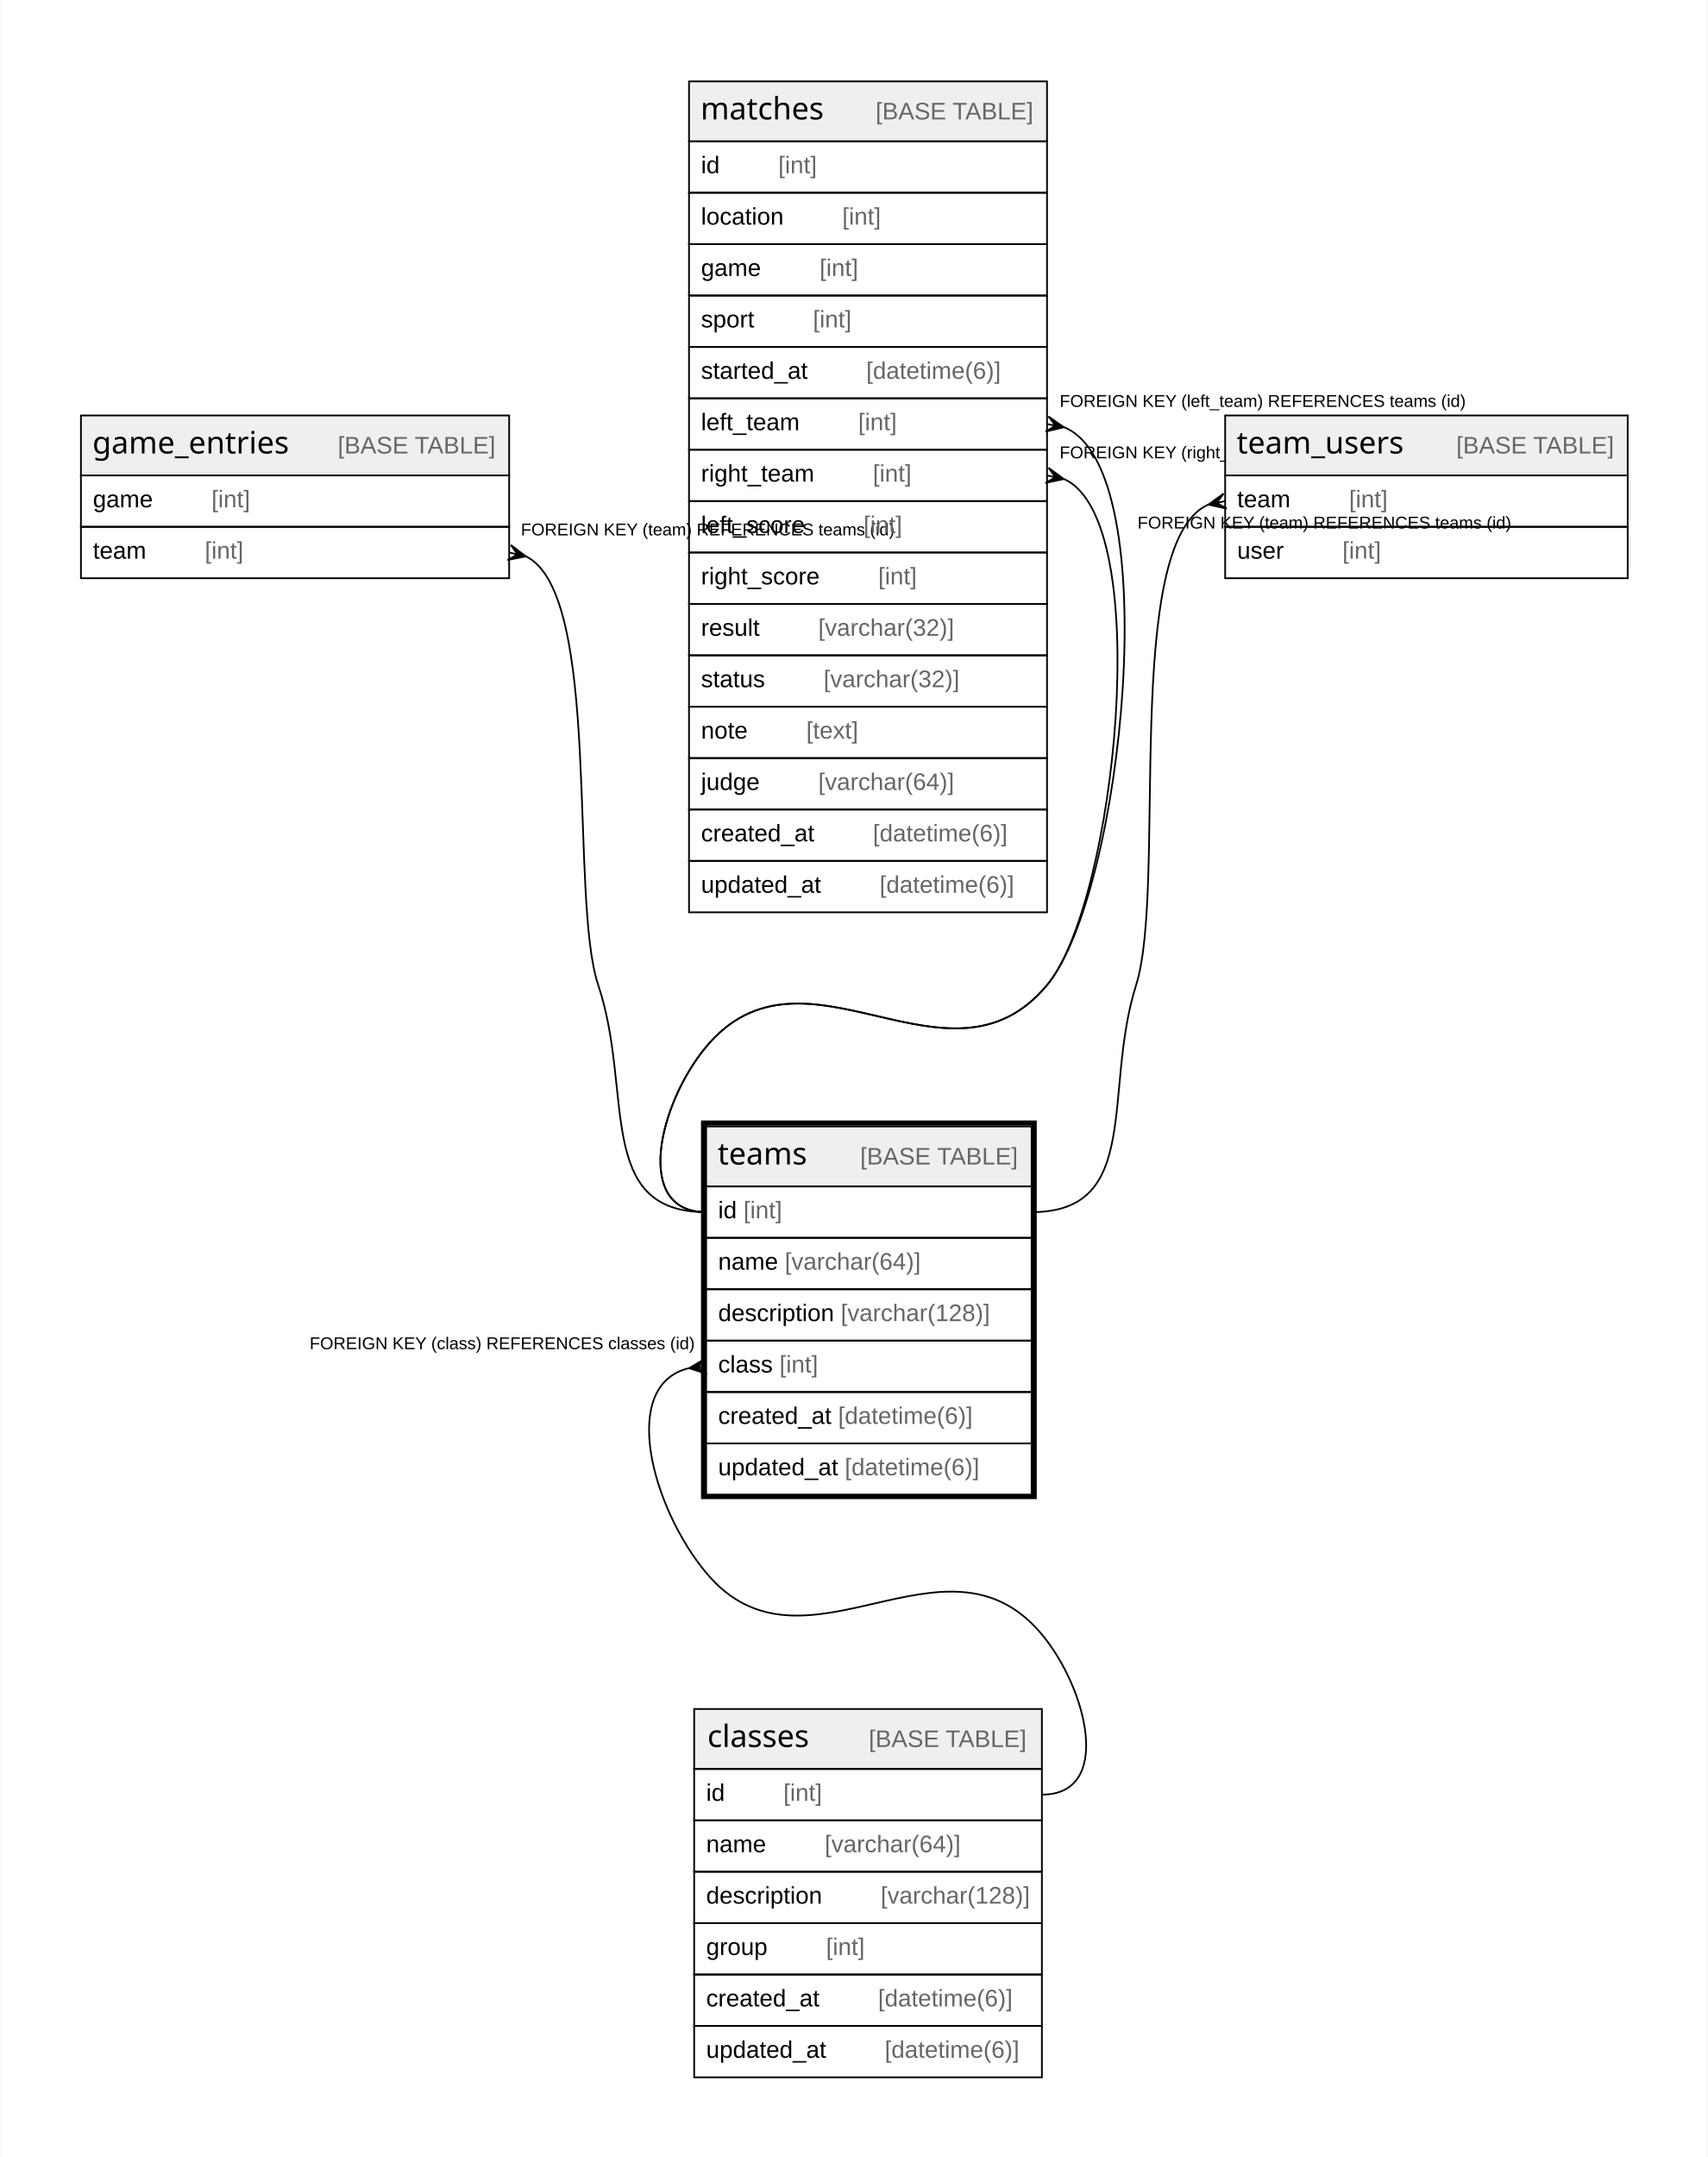
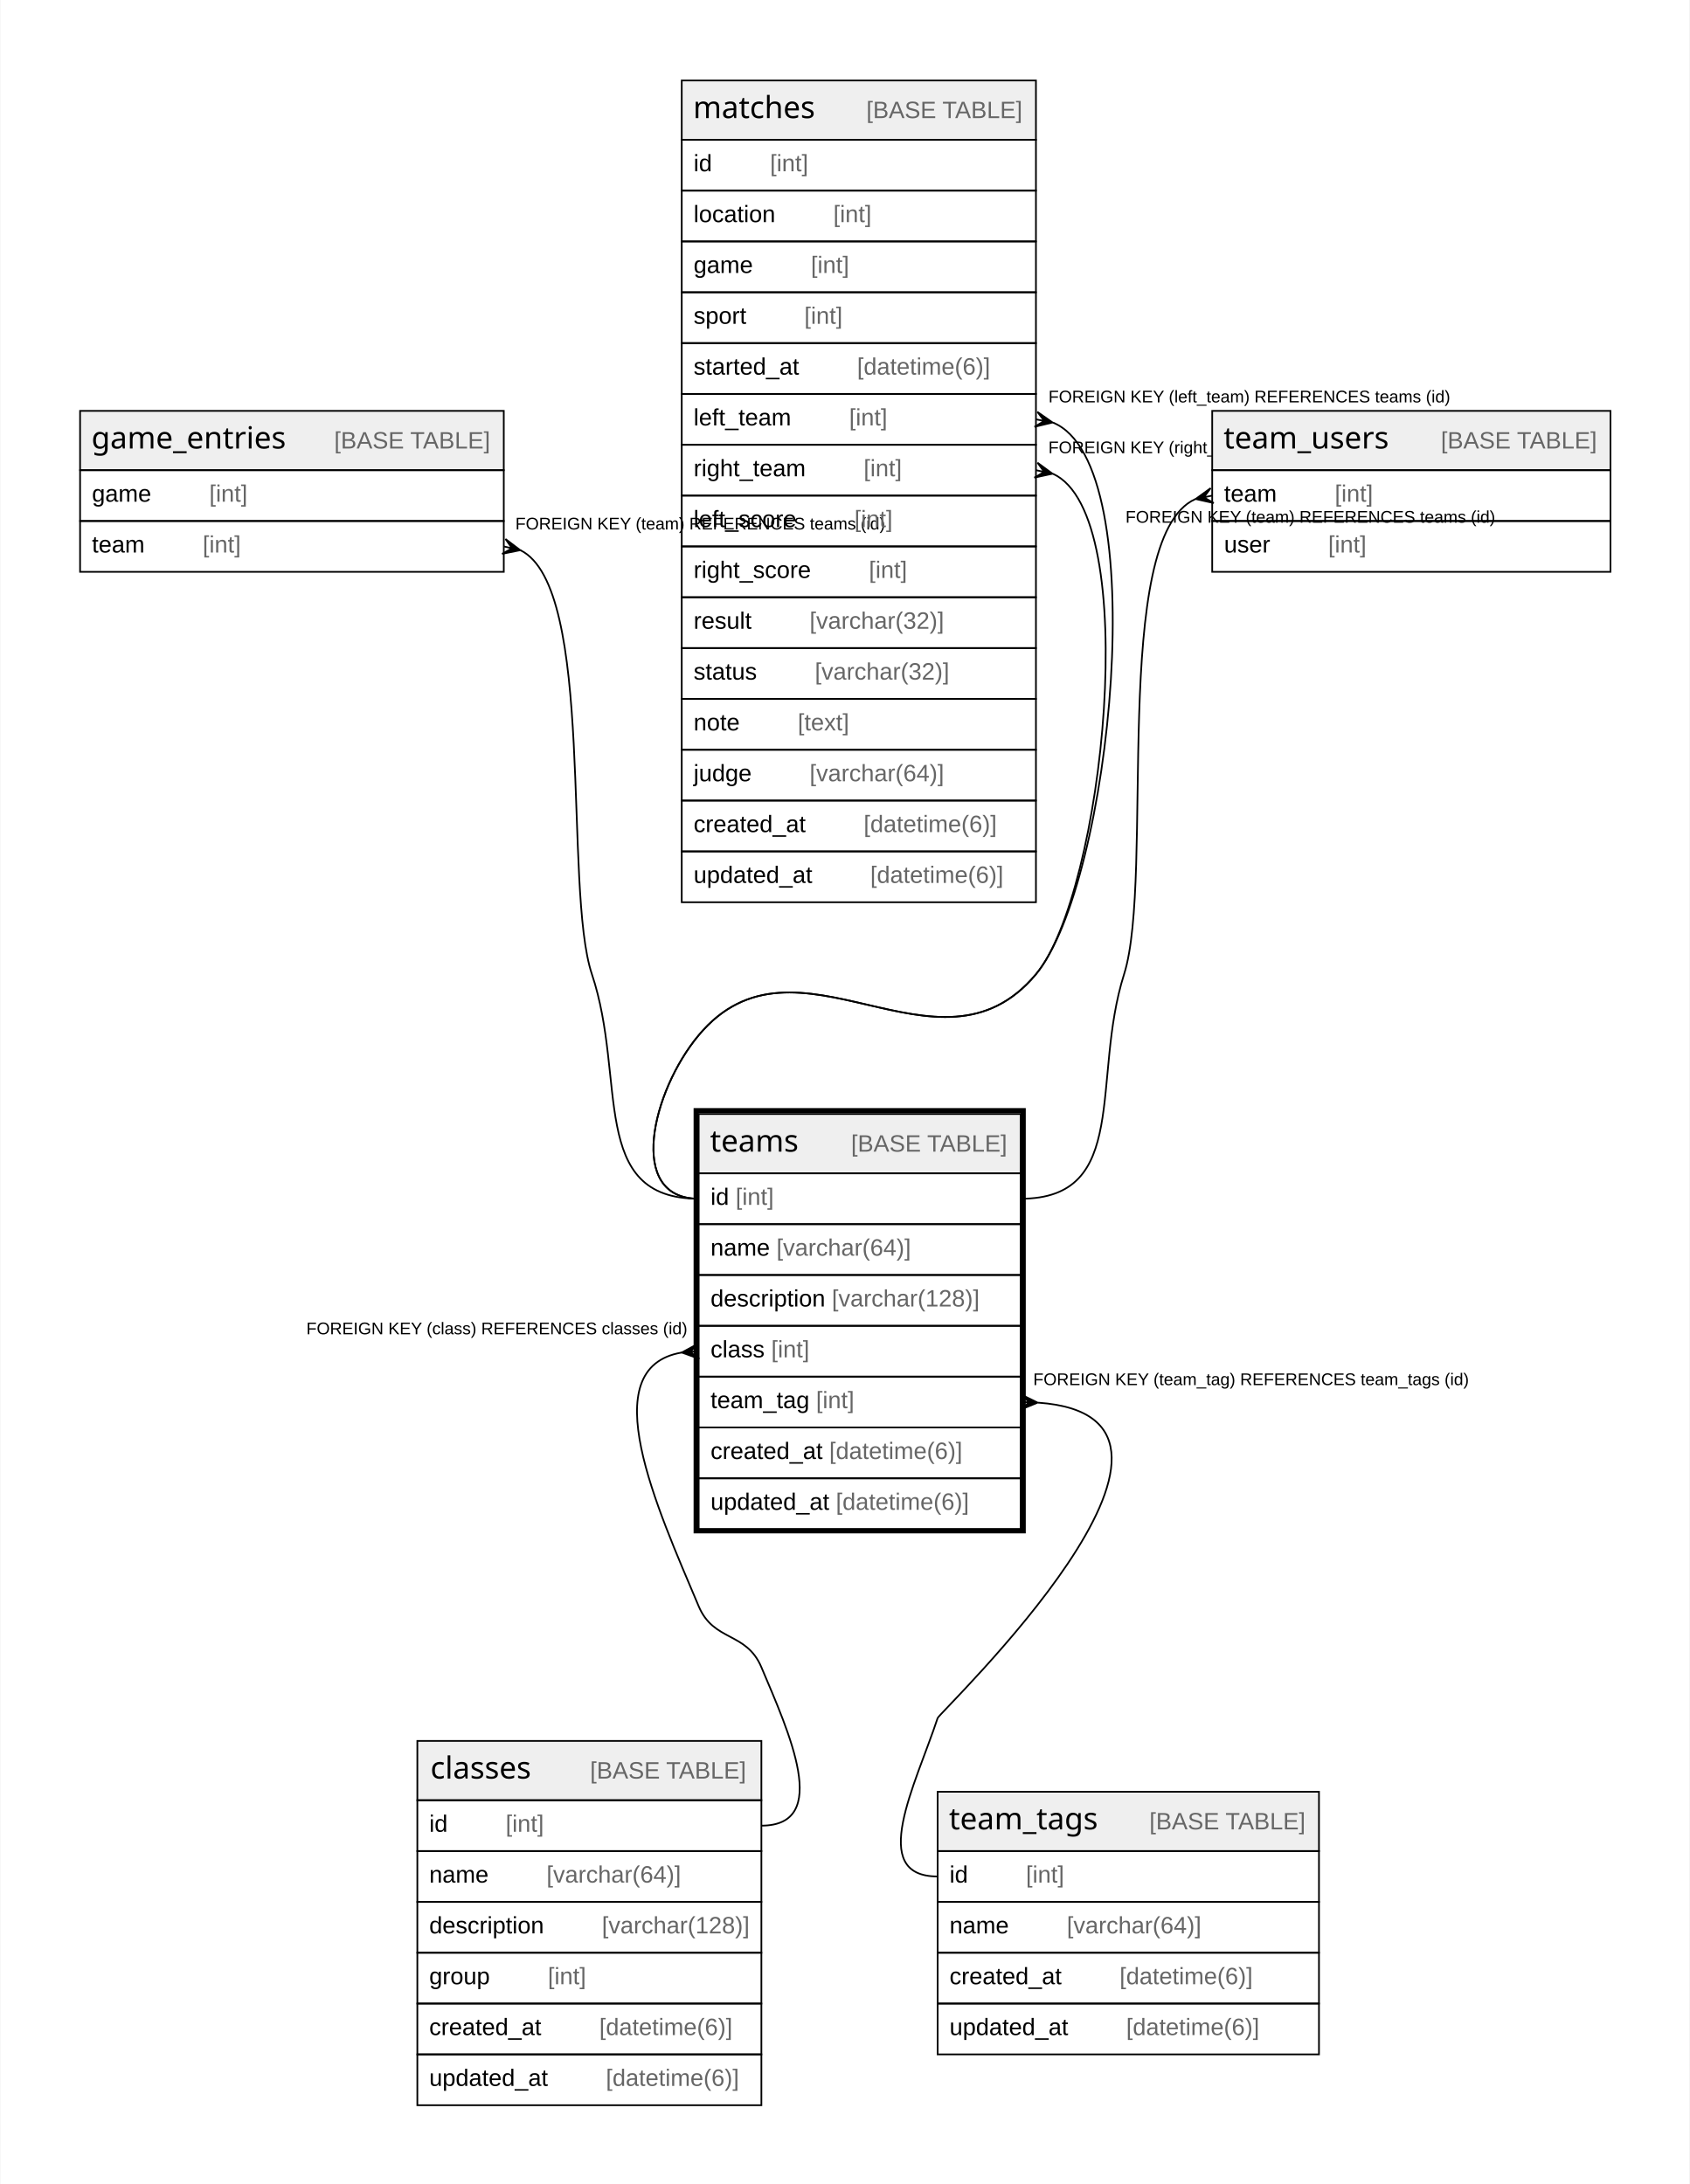
- <svg xmlns="http://www.w3.org/2000/svg" width="997pt" height="1259pt" viewBox="0.00 0.00 996.50 1259.00">
-   <g id="graph0" class="graph" transform="scale(1 1) rotate(0) translate(4 1255)">
-     <polygon fill="#ffffff" stroke="transparent" points="-4,4 -4,-1255 992.5,-1255 992.5,4 -4,4" />
+ <svg xmlns="http://www.w3.org/2000/svg" width="997pt" height="1289pt" viewBox="0.00 0.00 996.50 1289.00">
+   <g id="graph0" class="graph" transform="scale(1 1) rotate(0) translate(4 1285)">
+     <polygon fill="#ffffff" stroke="transparent" points="-4,4 -4,-1285 992.5,-1285 992.5,4 -4,4" />
    <g id="node1" class="node">
-       <polygon fill="#efefef" stroke="transparent" points="408,-562.5 408,-597.5 598,-597.5 598,-562.5 408,-562.5" />
-       <polygon fill="none" stroke="#000000" points="408,-562.5 408,-597.5 598,-597.5 598,-562.5 408,-562.5" />
-       <text text-anchor="start" x="414.713" y="-575.3" font-family="Arial Bold" font-size="18.00" fill="#000000">teams</text>
-       <text text-anchor="start" x="463.719" y="-575.3" font-family="Arial" font-size="14.00" fill="#000000">    </text>
-       <text text-anchor="start" x="497.924" y="-575.3" font-family="Arial" font-size="14.00" fill="#666666">[BASE TABLE]</text>
+       <polygon fill="#efefef" stroke="transparent" points="408,-592.5 408,-627.5 598,-627.5 598,-592.5 408,-592.5" />
+       <polygon fill="none" stroke="#000000" points="408,-592.5 408,-627.5 598,-627.5 598,-592.5 408,-592.5" />
+       <text text-anchor="start" x="414.713" y="-605.3" font-family="Arial Bold" font-size="18.00" fill="#000000">teams</text>
+       <text text-anchor="start" x="463.719" y="-605.3" font-family="Arial" font-size="14.00" fill="#000000">    </text>
+       <text text-anchor="start" x="497.924" y="-605.3" font-family="Arial" font-size="14.00" fill="#666666">[BASE TABLE]</text>
+       <polygon fill="none" stroke="#000000" points="408,-562.5 408,-592.5 598,-592.5 598,-562.5 408,-562.5" />
+       <text text-anchor="start" x="415" y="-573.9" font-family="Arial" font-size="14.00" fill="#000000">id </text>
+       <text text-anchor="start" x="429.78" y="-573.9" font-family="Arial" font-size="14.00" fill="#666666">[int]</text>
      <polygon fill="none" stroke="#000000" points="408,-532.5 408,-562.5 598,-562.5 598,-532.5 408,-532.5" />
-       <text text-anchor="start" x="415" y="-543.9" font-family="Arial" font-size="14.00" fill="#000000">id </text>
-       <text text-anchor="start" x="429.78" y="-543.9" font-family="Arial" font-size="14.00" fill="#666666">[int]</text>
+       <text text-anchor="start" x="415" y="-543.9" font-family="Arial" font-size="14.00" fill="#000000">name </text>
+       <text text-anchor="start" x="453.899" y="-543.9" font-family="Arial" font-size="14.00" fill="#666666">[varchar(64)]</text>
      <polygon fill="none" stroke="#000000" points="408,-502.5 408,-532.5 598,-532.5 598,-502.5 408,-502.5" />
-       <text text-anchor="start" x="415" y="-513.9" font-family="Arial" font-size="14.00" fill="#000000">name </text>
-       <text text-anchor="start" x="453.899" y="-513.9" font-family="Arial" font-size="14.00" fill="#666666">[varchar(64)]</text>
+       <text text-anchor="start" x="415" y="-513.9" font-family="Arial" font-size="14.00" fill="#000000">description </text>
+       <text text-anchor="start" x="486.568" y="-513.9" font-family="Arial" font-size="14.00" fill="#666666">[varchar(128)]</text>
      <polygon fill="none" stroke="#000000" points="408,-472.5 408,-502.5 598,-502.5 598,-472.5 408,-472.5" />
-       <text text-anchor="start" x="415" y="-483.9" font-family="Arial" font-size="14.00" fill="#000000">description </text>
-       <text text-anchor="start" x="486.568" y="-483.9" font-family="Arial" font-size="14.00" fill="#666666">[varchar(128)]</text>
+       <text text-anchor="start" x="415" y="-483.9" font-family="Arial" font-size="14.00" fill="#000000">class </text>
+       <text text-anchor="start" x="450.78" y="-483.9" font-family="Arial" font-size="14.00" fill="#666666">[int]</text>
      <polygon fill="none" stroke="#000000" points="408,-442.5 408,-472.5 598,-472.5 598,-442.5 408,-442.5" />
-       <text text-anchor="start" x="415" y="-453.9" font-family="Arial" font-size="14.00" fill="#000000">class </text>
-       <text text-anchor="start" x="450.78" y="-453.9" font-family="Arial" font-size="14.00" fill="#666666">[int]</text>
+       <text text-anchor="start" x="415" y="-453.9" font-family="Arial" font-size="14.00" fill="#000000">team_tag </text>
+       <text text-anchor="start" x="477.245" y="-453.9" font-family="Arial" font-size="14.00" fill="#666666">[int]</text>
      <polygon fill="none" stroke="#000000" points="408,-412.5 408,-442.5 598,-442.5 598,-412.5 408,-412.5" />
      <text text-anchor="start" x="415" y="-423.9" font-family="Arial" font-size="14.00" fill="#000000">created_at </text>
      <text text-anchor="start" x="485.028" y="-423.9" font-family="Arial" font-size="14.00" fill="#666666">[datetime(6)]</text>
      <polygon fill="none" stroke="#000000" points="408,-382.5 408,-412.5 598,-412.5 598,-382.5 408,-382.5" />
      <text text-anchor="start" x="415" y="-393.9" font-family="Arial" font-size="14.00" fill="#000000">updated_at </text>
      <text text-anchor="start" x="488.933" y="-393.9" font-family="Arial" font-size="14.00" fill="#666666">[datetime(6)]</text>
-       <polygon fill="none" stroke="#000000" stroke-width="3" points="406.5,-381.5 406.5,-599.5 599.5,-599.5 599.5,-381.5 406.5,-381.5" />
+       <polygon fill="none" stroke="#000000" stroke-width="3" points="406.5,-381.5 406.5,-629.5 599.5,-629.5 599.5,-381.5 406.5,-381.5" />
    </g>
    <g id="node5" class="node">
-       <polygon fill="#efefef" stroke="transparent" points="401,-222.5 401,-257.5 604,-257.5 604,-222.5 401,-222.5" />
-       <polygon fill="none" stroke="#000000" points="401,-222.5 401,-257.5 604,-257.5 604,-222.5 401,-222.5" />
-       <text text-anchor="start" x="408.713" y="-235.3" font-family="Arial Bold" font-size="18.00" fill="#000000">classes</text>
-       <text text-anchor="start" x="468.719" y="-235.3" font-family="Arial" font-size="14.00" fill="#000000">    </text>
-       <text text-anchor="start" x="502.924" y="-235.3" font-family="Arial" font-size="14.00" fill="#666666">[BASE TABLE]</text>
-       <polygon fill="none" stroke="#000000" points="401,-192.5 401,-222.5 604,-222.5 604,-192.5 401,-192.5" />
-       <text text-anchor="start" x="408" y="-203.9" font-family="Arial" font-size="14.00" fill="#000000">id    </text>
-       <text text-anchor="start" x="453.094" y="-203.9" font-family="Arial" font-size="14.00" fill="#666666">[int]</text>
-       <polygon fill="none" stroke="#000000" points="401,-162.5 401,-192.5 604,-192.5 604,-162.5 401,-162.5" />
-       <text text-anchor="start" x="408" y="-173.9" font-family="Arial" font-size="14.00" fill="#000000">name    </text>
-       <text text-anchor="start" x="477.213" y="-173.9" font-family="Arial" font-size="14.00" fill="#666666">[varchar(64)]</text>
-       <polygon fill="none" stroke="#000000" points="401,-132.5 401,-162.5 604,-162.5 604,-132.5 401,-132.5" />
-       <text text-anchor="start" x="407.999" y="-143.9" font-family="Arial" font-size="14.00" fill="#000000">description    </text>
-       <text text-anchor="start" x="509.882" y="-143.9" font-family="Arial" font-size="14.00" fill="#666666">[varchar(128)]</text>
-       <polygon fill="none" stroke="#000000" points="401,-102.5 401,-132.5 604,-132.5 604,-102.5 401,-102.5" />
-       <text text-anchor="start" x="408" y="-113.9" font-family="Arial" font-size="14.00" fill="#000000">group    </text>
-       <text text-anchor="start" x="477.996" y="-113.9" font-family="Arial" font-size="14.00" fill="#666666">[int]</text>
-       <polygon fill="none" stroke="#000000" points="401,-72.5 401,-102.5 604,-102.5 604,-72.5 401,-72.5" />
-       <text text-anchor="start" x="408" y="-83.9" font-family="Arial" font-size="14.00" fill="#000000">created_at    </text>
-       <text text-anchor="start" x="508.342" y="-83.9" font-family="Arial" font-size="14.00" fill="#666666">[datetime(6)]</text>
-       <polygon fill="none" stroke="#000000" points="401,-42.5 401,-72.5 604,-72.5 604,-42.5 401,-42.5" />
-       <text text-anchor="start" x="408" y="-53.9" font-family="Arial" font-size="14.00" fill="#000000">updated_at    </text>
-       <text text-anchor="start" x="512.247" y="-53.9" font-family="Arial" font-size="14.00" fill="#666666">[datetime(6)]</text>
+       <polygon fill="#efefef" stroke="transparent" points="242,-222.5 242,-257.5 445,-257.5 445,-222.5 242,-222.5" />
+       <polygon fill="none" stroke="#000000" points="242,-222.5 242,-257.5 445,-257.5 445,-222.5 242,-222.5" />
+       <text text-anchor="start" x="249.713" y="-235.3" font-family="Arial Bold" font-size="18.00" fill="#000000">classes</text>
+       <text text-anchor="start" x="309.719" y="-235.3" font-family="Arial" font-size="14.00" fill="#000000">    </text>
+       <text text-anchor="start" x="343.924" y="-235.3" font-family="Arial" font-size="14.00" fill="#666666">[BASE TABLE]</text>
+       <polygon fill="none" stroke="#000000" points="242,-192.5 242,-222.5 445,-222.5 445,-192.5 242,-192.5" />
+       <text text-anchor="start" x="249" y="-203.9" font-family="Arial" font-size="14.00" fill="#000000">id    </text>
+       <text text-anchor="start" x="294.094" y="-203.9" font-family="Arial" font-size="14.00" fill="#666666">[int]</text>
+       <polygon fill="none" stroke="#000000" points="242,-162.5 242,-192.5 445,-192.5 445,-162.5 242,-162.5" />
+       <text text-anchor="start" x="249" y="-173.9" font-family="Arial" font-size="14.00" fill="#000000">name    </text>
+       <text text-anchor="start" x="318.213" y="-173.9" font-family="Arial" font-size="14.00" fill="#666666">[varchar(64)]</text>
+       <polygon fill="none" stroke="#000000" points="242,-132.5 242,-162.5 445,-162.5 445,-132.5 242,-132.5" />
+       <text text-anchor="start" x="248.999" y="-143.9" font-family="Arial" font-size="14.00" fill="#000000">description    </text>
+       <text text-anchor="start" x="350.882" y="-143.9" font-family="Arial" font-size="14.00" fill="#666666">[varchar(128)]</text>
+       <polygon fill="none" stroke="#000000" points="242,-102.5 242,-132.5 445,-132.5 445,-102.5 242,-102.5" />
+       <text text-anchor="start" x="249" y="-113.9" font-family="Arial" font-size="14.00" fill="#000000">group    </text>
+       <text text-anchor="start" x="318.996" y="-113.9" font-family="Arial" font-size="14.00" fill="#666666">[int]</text>
+       <polygon fill="none" stroke="#000000" points="242,-72.5 242,-102.5 445,-102.5 445,-72.5 242,-72.5" />
+       <text text-anchor="start" x="249" y="-83.9" font-family="Arial" font-size="14.00" fill="#000000">created_at    </text>
+       <text text-anchor="start" x="349.342" y="-83.9" font-family="Arial" font-size="14.00" fill="#666666">[datetime(6)]</text>
+       <polygon fill="none" stroke="#000000" points="242,-42.5 242,-72.5 445,-72.5 445,-42.5 242,-42.5" />
+       <text text-anchor="start" x="249" y="-53.9" font-family="Arial" font-size="14.00" fill="#000000">updated_at    </text>
+       <text text-anchor="start" x="353.247" y="-53.9" font-family="Arial" font-size="14.00" fill="#666666">[datetime(6)]</text>
    </g>
    <g id="edge5" class="edge">
-       <path fill="none" stroke="#000000" d="M398.019,-456.425C357.15,-446.83 376.065,-375.335 408,-337 464.689,-268.951 547.311,-369.049 604,-301 630.598,-269.072 645.556,-207.5 604,-207.5" />
-       <polygon fill="#000000" stroke="#000000" points="398.058,-456.429 407.518,-461.974 403.029,-456.965 408,-457.5 408,-457.5 408,-457.5 403.029,-456.965 408.482,-453.026 398.058,-456.429 398.058,-456.429" />
-       <text text-anchor="start" x="176.503" y="-467.5" font-family="Arial" font-size="10.00" fill="#000000">FOREIGN KEY (class) REFERENCES classes (id)</text>
+       <path fill="none" stroke="#000000" d="M397.973,-486.722C345.537,-477.86 383.403,-395.251 408,-337 416.925,-315.863 436.075,-322.137 445,-301 461.165,-262.717 486.556,-207.5 445,-207.5" />
+       <polygon fill="#000000" stroke="#000000" points="398.03,-486.726 407.652,-491.986 403.015,-487.113 408,-487.5 408,-487.5 408,-487.5 403.015,-487.113 408.348,-483.014 398.03,-486.726 398.03,-486.726" />
+       <text text-anchor="start" x="176.503" y="-497.5" font-family="Arial" font-size="10.00" fill="#000000">FOREIGN KEY (class) REFERENCES classes (id)</text>
+     </g>
+     <g id="node6" class="node">
+       <polygon fill="#efefef" stroke="transparent" points="549,-192.5 549,-227.5 774,-227.5 774,-192.5 549,-192.5" />
+       <polygon fill="none" stroke="#000000" points="549,-192.5 549,-227.5 774,-227.5 774,-192.5 549,-192.5" />
+       <text text-anchor="start" x="555.702" y="-205.3" font-family="Arial Bold" font-size="18.00" fill="#000000">team_tags</text>
+       <text text-anchor="start" x="639.73" y="-205.3" font-family="Arial" font-size="14.00" fill="#000000">    </text>
+       <text text-anchor="start" x="673.935" y="-205.3" font-family="Arial" font-size="14.00" fill="#666666">[BASE TABLE]</text>
+       <polygon fill="none" stroke="#000000" points="549,-162.5 549,-192.5 774,-192.5 774,-162.5 549,-162.5" />
+       <text text-anchor="start" x="556" y="-173.9" font-family="Arial" font-size="14.00" fill="#000000">id    </text>
+       <text text-anchor="start" x="601.094" y="-173.9" font-family="Arial" font-size="14.00" fill="#666666">[int]</text>
+       <polygon fill="none" stroke="#000000" points="549,-132.5 549,-162.5 774,-162.5 774,-132.5 549,-132.5" />
+       <text text-anchor="start" x="556" y="-143.9" font-family="Arial" font-size="14.00" fill="#000000">name    </text>
+       <text text-anchor="start" x="625.213" y="-143.9" font-family="Arial" font-size="14.00" fill="#666666">[varchar(64)]</text>
+       <polygon fill="none" stroke="#000000" points="549,-102.5 549,-132.5 774,-132.5 774,-102.5 549,-102.5" />
+       <text text-anchor="start" x="556" y="-113.9" font-family="Arial" font-size="14.00" fill="#000000">created_at    </text>
+       <text text-anchor="start" x="656.342" y="-113.9" font-family="Arial" font-size="14.00" fill="#666666">[datetime(6)]</text>
+       <polygon fill="none" stroke="#000000" points="549,-72.5 549,-102.5 774,-102.5 774,-72.5 549,-72.5" />
+       <text text-anchor="start" x="556" y="-83.9" font-family="Arial" font-size="14.00" fill="#000000">updated_at    </text>
+       <text text-anchor="start" x="660.247" y="-83.9" font-family="Arial" font-size="14.00" fill="#666666">[datetime(6)]</text>
+     </g>
+     <g id="edge6" class="edge">
+       <path fill="none" stroke="#000000" d="M608.348,-457.152C732.647,-448.324 550.135,-274.434 549,-271 535.955,-231.545 507.444,-177.5 549,-177.5" />
+       <polygon fill="#000000" stroke="#000000" points="607.994,-457.164 597.849,-453.002 602.997,-457.332 598,-457.5 598,-457.5 598,-457.5 602.997,-457.332 598.151,-461.998 607.994,-457.164 607.994,-457.164" />
+       <text text-anchor="start" x="605.379" y="-467.5" font-family="Arial" font-size="10.00" fill="#000000">FOREIGN KEY (team_tag) REFERENCES team_tags (id)</text>
    </g>
    <g id="node2" class="node">
-       <polygon fill="#efefef" stroke="transparent" points="43,-977.5 43,-1012.5 293,-1012.5 293,-977.5 43,-977.5" />
-       <polygon fill="none" stroke="#000000" points="43,-977.5 43,-1012.5 293,-1012.5 293,-977.5 43,-977.5" />
-       <text text-anchor="start" x="49.704" y="-990.3" font-family="Arial Bold" font-size="18.00" fill="#000000">game_entries</text>
-       <text text-anchor="start" x="158.728" y="-990.3" font-family="Arial" font-size="14.00" fill="#000000">    </text>
-       <text text-anchor="start" x="192.933" y="-990.3" font-family="Arial" font-size="14.00" fill="#666666">[BASE TABLE]</text>
+       <polygon fill="#efefef" stroke="transparent" points="43,-1007.5 43,-1042.5 293,-1042.5 293,-1007.5 43,-1007.5" />
+       <polygon fill="none" stroke="#000000" points="43,-1007.5 43,-1042.5 293,-1042.5 293,-1007.5 43,-1007.5" />
+       <text text-anchor="start" x="49.704" y="-1020.3" font-family="Arial Bold" font-size="18.00" fill="#000000">game_entries</text>
+       <text text-anchor="start" x="158.728" y="-1020.3" font-family="Arial" font-size="14.00" fill="#000000">    </text>
+       <text text-anchor="start" x="192.933" y="-1020.3" font-family="Arial" font-size="14.00" fill="#666666">[BASE TABLE]</text>
+       <polygon fill="none" stroke="#000000" points="43,-977.5 43,-1007.5 293,-1007.5 293,-977.5 43,-977.5" />
+       <text text-anchor="start" x="50" y="-988.9" font-family="Arial" font-size="14.00" fill="#000000">game    </text>
+       <text text-anchor="start" x="119.213" y="-988.9" font-family="Arial" font-size="14.00" fill="#666666">[int]</text>
      <polygon fill="none" stroke="#000000" points="43,-947.5 43,-977.5 293,-977.5 293,-947.5 43,-947.5" />
-       <text text-anchor="start" x="50" y="-958.9" font-family="Arial" font-size="14.00" fill="#000000">game    </text>
-       <text text-anchor="start" x="119.213" y="-958.9" font-family="Arial" font-size="14.00" fill="#666666">[int]</text>
-       <polygon fill="none" stroke="#000000" points="43,-917.5 43,-947.5 293,-947.5 293,-917.5 43,-917.5" />
-       <text text-anchor="start" x="50" y="-928.9" font-family="Arial" font-size="14.00" fill="#000000">team    </text>
-       <text text-anchor="start" x="115.321" y="-928.9" font-family="Arial" font-size="14.00" fill="#666666">[int]</text>
+       <text text-anchor="start" x="50" y="-958.9" font-family="Arial" font-size="14.00" fill="#000000">team    </text>
+       <text text-anchor="start" x="115.321" y="-958.9" font-family="Arial" font-size="14.00" fill="#666666">[int]</text>
    </g>
    <g id="edge1" class="edge">
-       <path fill="none" stroke="#000000" d="M302.825,-930.261C347.514,-908.289 327.929,-730.923 345,-680 365.726,-618.175 342.793,-547.5 408,-547.5" />
-       <polygon fill="#000000" stroke="#000000" points="302.75,-930.278 292,-928.112 297.875,-931.389 293,-932.5 293,-932.5 293,-932.5 297.875,-931.389 294,-936.888 302.75,-930.278 302.75,-930.278" />
-       <text text-anchor="start" x="299.834" y="-942.5" font-family="Arial" font-size="10.00" fill="#000000">FOREIGN KEY (team) REFERENCES teams (id)</text>
+       <path fill="none" stroke="#000000" d="M302.825,-960.261C347.514,-938.289 327.929,-760.923 345,-710 365.726,-648.175 342.793,-577.5 408,-577.5" />
+       <polygon fill="#000000" stroke="#000000" points="302.75,-960.278 292,-958.112 297.875,-961.389 293,-962.5 293,-962.5 293,-962.5 297.875,-961.389 294,-966.888 302.75,-960.278 302.75,-960.278" />
+       <text text-anchor="start" x="299.834" y="-972.5" font-family="Arial" font-size="10.00" fill="#000000">FOREIGN KEY (team) REFERENCES teams (id)</text>
    </g>
    <g id="node3" class="node">
-       <polygon fill="#efefef" stroke="transparent" points="398,-1172.5 398,-1207.5 607,-1207.5 607,-1172.5 398,-1172.5" />
-       <polygon fill="none" stroke="#000000" points="398,-1172.5 398,-1207.5 607,-1207.5 607,-1172.5 398,-1172.5" />
-       <text text-anchor="start" x="404.709" y="-1185.3" font-family="Arial Bold" font-size="18.00" fill="#000000">matches</text>
-       <text text-anchor="start" x="472.723" y="-1185.3" font-family="Arial" font-size="14.00" fill="#000000">    </text>
-       <text text-anchor="start" x="506.927" y="-1185.3" font-family="Arial" font-size="14.00" fill="#666666">[BASE TABLE]</text>
+       <polygon fill="#efefef" stroke="transparent" points="398,-1202.5 398,-1237.5 607,-1237.5 607,-1202.5 398,-1202.5" />
+       <polygon fill="none" stroke="#000000" points="398,-1202.5 398,-1237.5 607,-1237.5 607,-1202.5 398,-1202.5" />
+       <text text-anchor="start" x="404.709" y="-1215.3" font-family="Arial Bold" font-size="18.00" fill="#000000">matches</text>
+       <text text-anchor="start" x="472.723" y="-1215.3" font-family="Arial" font-size="14.00" fill="#000000">    </text>
+       <text text-anchor="start" x="506.927" y="-1215.3" font-family="Arial" font-size="14.00" fill="#666666">[BASE TABLE]</text>
+       <polygon fill="none" stroke="#000000" points="398,-1172.5 398,-1202.5 607,-1202.5 607,-1172.5 398,-1172.5" />
+       <text text-anchor="start" x="405" y="-1183.9" font-family="Arial" font-size="14.00" fill="#000000">id    </text>
+       <text text-anchor="start" x="450.094" y="-1183.9" font-family="Arial" font-size="14.00" fill="#666666">[int]</text>
      <polygon fill="none" stroke="#000000" points="398,-1142.5 398,-1172.5 607,-1172.5 607,-1142.5 398,-1142.5" />
-       <text text-anchor="start" x="405" y="-1153.9" font-family="Arial" font-size="14.00" fill="#000000">id    </text>
-       <text text-anchor="start" x="450.094" y="-1153.9" font-family="Arial" font-size="14.00" fill="#666666">[int]</text>
+       <text text-anchor="start" x="405" y="-1153.9" font-family="Arial" font-size="14.00" fill="#000000">location    </text>
+       <text text-anchor="start" x="487.439" y="-1153.9" font-family="Arial" font-size="14.00" fill="#666666">[int]</text>
      <polygon fill="none" stroke="#000000" points="398,-1112.5 398,-1142.5 607,-1142.5 607,-1112.5 398,-1112.5" />
-       <text text-anchor="start" x="405" y="-1123.9" font-family="Arial" font-size="14.00" fill="#000000">location    </text>
-       <text text-anchor="start" x="487.439" y="-1123.9" font-family="Arial" font-size="14.00" fill="#666666">[int]</text>
+       <text text-anchor="start" x="405" y="-1123.9" font-family="Arial" font-size="14.00" fill="#000000">game    </text>
+       <text text-anchor="start" x="474.213" y="-1123.9" font-family="Arial" font-size="14.00" fill="#666666">[int]</text>
      <polygon fill="none" stroke="#000000" points="398,-1082.5 398,-1112.5 607,-1112.5 607,-1082.5 398,-1082.5" />
-       <text text-anchor="start" x="405" y="-1093.9" font-family="Arial" font-size="14.00" fill="#000000">game    </text>
-       <text text-anchor="start" x="474.213" y="-1093.9" font-family="Arial" font-size="14.00" fill="#666666">[int]</text>
+       <text text-anchor="start" x="405" y="-1093.9" font-family="Arial" font-size="14.00" fill="#000000">sport    </text>
+       <text text-anchor="start" x="470.321" y="-1093.9" font-family="Arial" font-size="14.00" fill="#666666">[int]</text>
      <polygon fill="none" stroke="#000000" points="398,-1052.5 398,-1082.5 607,-1082.5 607,-1052.5 398,-1052.5" />
-       <text text-anchor="start" x="405" y="-1063.9" font-family="Arial" font-size="14.00" fill="#000000">sport    </text>
-       <text text-anchor="start" x="470.321" y="-1063.9" font-family="Arial" font-size="14.00" fill="#666666">[int]</text>
+       <text text-anchor="start" x="405" y="-1063.9" font-family="Arial" font-size="14.00" fill="#000000">started_at    </text>
+       <text text-anchor="start" x="501.45" y="-1063.9" font-family="Arial" font-size="14.00" fill="#666666">[datetime(6)]</text>
      <polygon fill="none" stroke="#000000" points="398,-1022.5 398,-1052.5 607,-1052.5 607,-1022.5 398,-1022.5" />
-       <text text-anchor="start" x="405" y="-1033.9" font-family="Arial" font-size="14.00" fill="#000000">started_at    </text>
-       <text text-anchor="start" x="501.45" y="-1033.9" font-family="Arial" font-size="14.00" fill="#666666">[datetime(6)]</text>
+       <text text-anchor="start" x="405" y="-1033.9" font-family="Arial" font-size="14.00" fill="#000000">left_team    </text>
+       <text text-anchor="start" x="496.774" y="-1033.9" font-family="Arial" font-size="14.00" fill="#666666">[int]</text>
      <polygon fill="none" stroke="#000000" points="398,-992.5 398,-1022.5 607,-1022.5 607,-992.5 398,-992.5" />
-       <text text-anchor="start" x="405" y="-1003.9" font-family="Arial" font-size="14.00" fill="#000000">left_team    </text>
-       <text text-anchor="start" x="496.774" y="-1003.9" font-family="Arial" font-size="14.00" fill="#666666">[int]</text>
+       <text text-anchor="start" x="405" y="-1003.9" font-family="Arial" font-size="14.00" fill="#000000">right_team    </text>
+       <text text-anchor="start" x="505.327" y="-1003.9" font-family="Arial" font-size="14.00" fill="#666666">[int]</text>
      <polygon fill="none" stroke="#000000" points="398,-962.5 398,-992.5 607,-992.5 607,-962.5 398,-962.5" />
-       <text text-anchor="start" x="405" y="-973.9" font-family="Arial" font-size="14.00" fill="#000000">right_team    </text>
-       <text text-anchor="start" x="505.327" y="-973.9" font-family="Arial" font-size="14.00" fill="#666666">[int]</text>
+       <text text-anchor="start" x="405" y="-973.9" font-family="Arial" font-size="14.00" fill="#000000">left_score    </text>
+       <text text-anchor="start" x="499.884" y="-973.9" font-family="Arial" font-size="14.00" fill="#666666">[int]</text>
      <polygon fill="none" stroke="#000000" points="398,-932.5 398,-962.5 607,-962.5 607,-932.5 398,-932.5" />
-       <text text-anchor="start" x="405" y="-943.9" font-family="Arial" font-size="14.00" fill="#000000">left_score    </text>
-       <text text-anchor="start" x="499.884" y="-943.9" font-family="Arial" font-size="14.00" fill="#666666">[int]</text>
+       <text text-anchor="start" x="405" y="-943.9" font-family="Arial" font-size="14.00" fill="#000000">right_score    </text>
+       <text text-anchor="start" x="508.436" y="-943.9" font-family="Arial" font-size="14.00" fill="#666666">[int]</text>
      <polygon fill="none" stroke="#000000" points="398,-902.5 398,-932.5 607,-932.5 607,-902.5 398,-902.5" />
-       <text text-anchor="start" x="405" y="-913.9" font-family="Arial" font-size="14.00" fill="#000000">right_score    </text>
-       <text text-anchor="start" x="508.436" y="-913.9" font-family="Arial" font-size="14.00" fill="#666666">[int]</text>
+       <text text-anchor="start" x="405" y="-913.9" font-family="Arial" font-size="14.00" fill="#000000">result    </text>
+       <text text-anchor="start" x="473.428" y="-913.9" font-family="Arial" font-size="14.00" fill="#666666">[varchar(32)]</text>
      <polygon fill="none" stroke="#000000" points="398,-872.5 398,-902.5 607,-902.5 607,-872.5 398,-872.5" />
-       <text text-anchor="start" x="405" y="-883.9" font-family="Arial" font-size="14.00" fill="#000000">result    </text>
-       <text text-anchor="start" x="473.428" y="-883.9" font-family="Arial" font-size="14.00" fill="#666666">[varchar(32)]</text>
+       <text text-anchor="start" x="405" y="-883.9" font-family="Arial" font-size="14.00" fill="#000000">status    </text>
+       <text text-anchor="start" x="476.551" y="-883.9" font-family="Arial" font-size="14.00" fill="#666666">[varchar(32)]</text>
      <polygon fill="none" stroke="#000000" points="398,-842.5 398,-872.5 607,-872.5 607,-842.5 398,-842.5" />
-       <text text-anchor="start" x="405" y="-853.9" font-family="Arial" font-size="14.00" fill="#000000">status    </text>
-       <text text-anchor="start" x="476.551" y="-853.9" font-family="Arial" font-size="14.00" fill="#666666">[varchar(32)]</text>
+       <text text-anchor="start" x="405" y="-853.9" font-family="Arial" font-size="14.00" fill="#000000">note    </text>
+       <text text-anchor="start" x="466.443" y="-853.9" font-family="Arial" font-size="14.00" fill="#666666">[text]</text>
      <polygon fill="none" stroke="#000000" points="398,-812.5 398,-842.5 607,-842.5 607,-812.5 398,-812.5" />
-       <text text-anchor="start" x="405" y="-823.9" font-family="Arial" font-size="14.00" fill="#000000">note    </text>
-       <text text-anchor="start" x="466.443" y="-823.9" font-family="Arial" font-size="14.00" fill="#666666">[text]</text>
+       <text text-anchor="start" x="405" y="-823.9" font-family="Arial" font-size="14.00" fill="#000000">judge    </text>
+       <text text-anchor="start" x="473.442" y="-823.9" font-family="Arial" font-size="14.00" fill="#666666">[varchar(64)]</text>
      <polygon fill="none" stroke="#000000" points="398,-782.5 398,-812.5 607,-812.5 607,-782.5 398,-782.5" />
-       <text text-anchor="start" x="405" y="-793.9" font-family="Arial" font-size="14.00" fill="#000000">judge    </text>
-       <text text-anchor="start" x="473.442" y="-793.9" font-family="Arial" font-size="14.00" fill="#666666">[varchar(64)]</text>
+       <text text-anchor="start" x="405" y="-793.9" font-family="Arial" font-size="14.00" fill="#000000">created_at    </text>
+       <text text-anchor="start" x="505.342" y="-793.9" font-family="Arial" font-size="14.00" fill="#666666">[datetime(6)]</text>
      <polygon fill="none" stroke="#000000" points="398,-752.5 398,-782.5 607,-782.5 607,-752.5 398,-752.5" />
-       <text text-anchor="start" x="405" y="-763.9" font-family="Arial" font-size="14.00" fill="#000000">created_at    </text>
-       <text text-anchor="start" x="505.342" y="-763.9" font-family="Arial" font-size="14.00" fill="#666666">[datetime(6)]</text>
-       <polygon fill="none" stroke="#000000" points="398,-722.5 398,-752.5 607,-752.5 607,-722.5 398,-722.5" />
-       <text text-anchor="start" x="405" y="-733.9" font-family="Arial" font-size="14.00" fill="#000000">updated_at    </text>
-       <text text-anchor="start" x="509.247" y="-733.9" font-family="Arial" font-size="14.00" fill="#666666">[datetime(6)]</text>
+       <text text-anchor="start" x="405" y="-763.9" font-family="Arial" font-size="14.00" fill="#000000">updated_at    </text>
+       <text text-anchor="start" x="509.247" y="-763.9" font-family="Arial" font-size="14.00" fill="#666666">[datetime(6)]</text>
    </g>
    <g id="edge2" class="edge">
-       <path fill="none" stroke="#000000" d="M616.963,-1005.614C677.178,-981.487 651.379,-733.127 607,-680 549.379,-611.02 465.621,-712.98 408,-644 380.505,-611.084 365.111,-547.5 408,-547.5" />
-       <polygon fill="#000000" stroke="#000000" points="616.826,-1005.64 606.163,-1003.078 611.913,-1006.57 607,-1007.5 607,-1007.5 607,-1007.5 611.913,-1006.57 607.837,-1011.922 616.826,-1005.64 616.826,-1005.64" />
-       <text text-anchor="start" x="614.387" y="-1017.5" font-family="Arial" font-size="10.00" fill="#000000">FOREIGN KEY (left_team) REFERENCES teams (id)</text>
+       <path fill="none" stroke="#000000" d="M616.963,-1035.614C677.178,-1011.487 651.379,-763.127 607,-710 549.379,-641.02 465.621,-742.98 408,-674 380.505,-641.084 365.111,-577.5 408,-577.5" />
+       <polygon fill="#000000" stroke="#000000" points="616.826,-1035.64 606.163,-1033.079 611.913,-1036.57 607,-1037.5 607,-1037.5 607,-1037.5 611.913,-1036.57 607.837,-1041.921 616.826,-1035.64 616.826,-1035.64" />
+       <text text-anchor="start" x="614.387" y="-1047.5" font-family="Arial" font-size="10.00" fill="#000000">FOREIGN KEY (left_team) REFERENCES teams (id)</text>
    </g>
    <g id="edge3" class="edge">
-       <path fill="none" stroke="#000000" d="M617.052,-975.358C670.46,-951.097 647.065,-727.963 607,-680 549.379,-611.02 465.621,-712.98 408,-644 380.505,-611.084 365.111,-547.5 408,-547.5" />
-       <polygon fill="#000000" stroke="#000000" points="616.78,-975.416 606.062,-973.099 611.89,-976.458 607,-977.5 607,-977.5 607,-977.5 611.89,-976.458 607.938,-981.901 616.78,-975.416 616.78,-975.416" />
-       <text text-anchor="start" x="614.332" y="-987.5" font-family="Arial" font-size="10.00" fill="#000000">FOREIGN KEY (right_team) REFERENCES teams (id)</text>
+       <path fill="none" stroke="#000000" d="M617.052,-1005.358C670.46,-981.097 647.065,-757.963 607,-710 549.379,-641.02 465.621,-742.98 408,-674 380.505,-641.084 365.111,-577.5 408,-577.5" />
+       <polygon fill="#000000" stroke="#000000" points="616.78,-1005.416 606.062,-1003.099 611.89,-1006.458 607,-1007.5 607,-1007.5 607,-1007.5 611.89,-1006.458 607.938,-1011.901 616.78,-1005.416 616.78,-1005.416" />
+       <text text-anchor="start" x="614.332" y="-1017.5" font-family="Arial" font-size="10.00" fill="#000000">FOREIGN KEY (right_team) REFERENCES teams (id)</text>
    </g>
    <g id="node4" class="node">
-       <polygon fill="#efefef" stroke="transparent" points="711,-977.5 711,-1012.5 946,-1012.5 946,-977.5 711,-977.5" />
-       <polygon fill="none" stroke="#000000" points="711,-977.5 711,-1012.5 946,-1012.5 946,-977.5 711,-977.5" />
-       <text text-anchor="start" x="717.707" y="-990.3" font-family="Arial Bold" font-size="18.00" fill="#000000">team_users</text>
-       <text text-anchor="start" x="811.725" y="-990.3" font-family="Arial" font-size="14.00" fill="#000000">    </text>
-       <text text-anchor="start" x="845.93" y="-990.3" font-family="Arial" font-size="14.00" fill="#666666">[BASE TABLE]</text>
+       <polygon fill="#efefef" stroke="transparent" points="711,-1007.5 711,-1042.5 946,-1042.5 946,-1007.5 711,-1007.5" />
+       <polygon fill="none" stroke="#000000" points="711,-1007.5 711,-1042.5 946,-1042.5 946,-1007.5 711,-1007.5" />
+       <text text-anchor="start" x="717.707" y="-1020.3" font-family="Arial Bold" font-size="18.00" fill="#000000">team_users</text>
+       <text text-anchor="start" x="811.725" y="-1020.3" font-family="Arial" font-size="14.00" fill="#000000">    </text>
+       <text text-anchor="start" x="845.93" y="-1020.3" font-family="Arial" font-size="14.00" fill="#666666">[BASE TABLE]</text>
+       <polygon fill="none" stroke="#000000" points="711,-977.5 711,-1007.5 946,-1007.5 946,-977.5 711,-977.5" />
+       <text text-anchor="start" x="718" y="-988.9" font-family="Arial" font-size="14.00" fill="#000000">team    </text>
+       <text text-anchor="start" x="783.321" y="-988.9" font-family="Arial" font-size="14.00" fill="#666666">[int]</text>
      <polygon fill="none" stroke="#000000" points="711,-947.5 711,-977.5 946,-977.5 946,-947.5 711,-947.5" />
-       <text text-anchor="start" x="718" y="-958.9" font-family="Arial" font-size="14.00" fill="#000000">team    </text>
-       <text text-anchor="start" x="783.321" y="-958.9" font-family="Arial" font-size="14.00" fill="#666666">[int]</text>
-       <polygon fill="none" stroke="#000000" points="711,-917.5 711,-947.5 946,-947.5 946,-917.5 711,-917.5" />
-       <text text-anchor="start" x="718" y="-928.9" font-family="Arial" font-size="14.00" fill="#000000">user    </text>
-       <text text-anchor="start" x="779.431" y="-928.9" font-family="Arial" font-size="14.00" fill="#666666">[int]</text>
+       <text text-anchor="start" x="718" y="-958.9" font-family="Arial" font-size="14.00" fill="#000000">user    </text>
+       <text text-anchor="start" x="779.431" y="-958.9" font-family="Arial" font-size="14.00" fill="#666666">[int]</text>
    </g>
    <g id="edge4" class="edge">
-       <path fill="none" stroke="#000000" d="M701.041,-960.436C650.53,-937.907 677.183,-737.406 659,-680 639.424,-618.196 662.83,-547.5 598,-547.5" />
-       <polygon fill="#000000" stroke="#000000" points="701.208,-960.471 710.087,-966.906 706.104,-961.485 711,-962.5 711,-962.5 711,-962.5 706.104,-961.485 711.913,-958.094 701.208,-960.471 701.208,-960.471" />
-       <text text-anchor="start" x="659.835" y="-946.5" font-family="Arial" font-size="10.00" fill="#000000">FOREIGN KEY (team) REFERENCES teams (id)</text>
+       <path fill="none" stroke="#000000" d="M701.041,-990.436C650.53,-967.907 677.183,-767.406 659,-710 639.424,-648.196 662.83,-577.5 598,-577.5" />
+       <polygon fill="#000000" stroke="#000000" points="701.208,-990.471 710.087,-996.906 706.104,-991.485 711,-992.5 711,-992.5 711,-992.5 706.104,-991.485 711.913,-988.094 701.208,-990.471 701.208,-990.471" />
+       <text text-anchor="start" x="659.835" y="-976.5" font-family="Arial" font-size="10.00" fill="#000000">FOREIGN KEY (team) REFERENCES teams (id)</text>
    </g>
  </g>
</svg>
